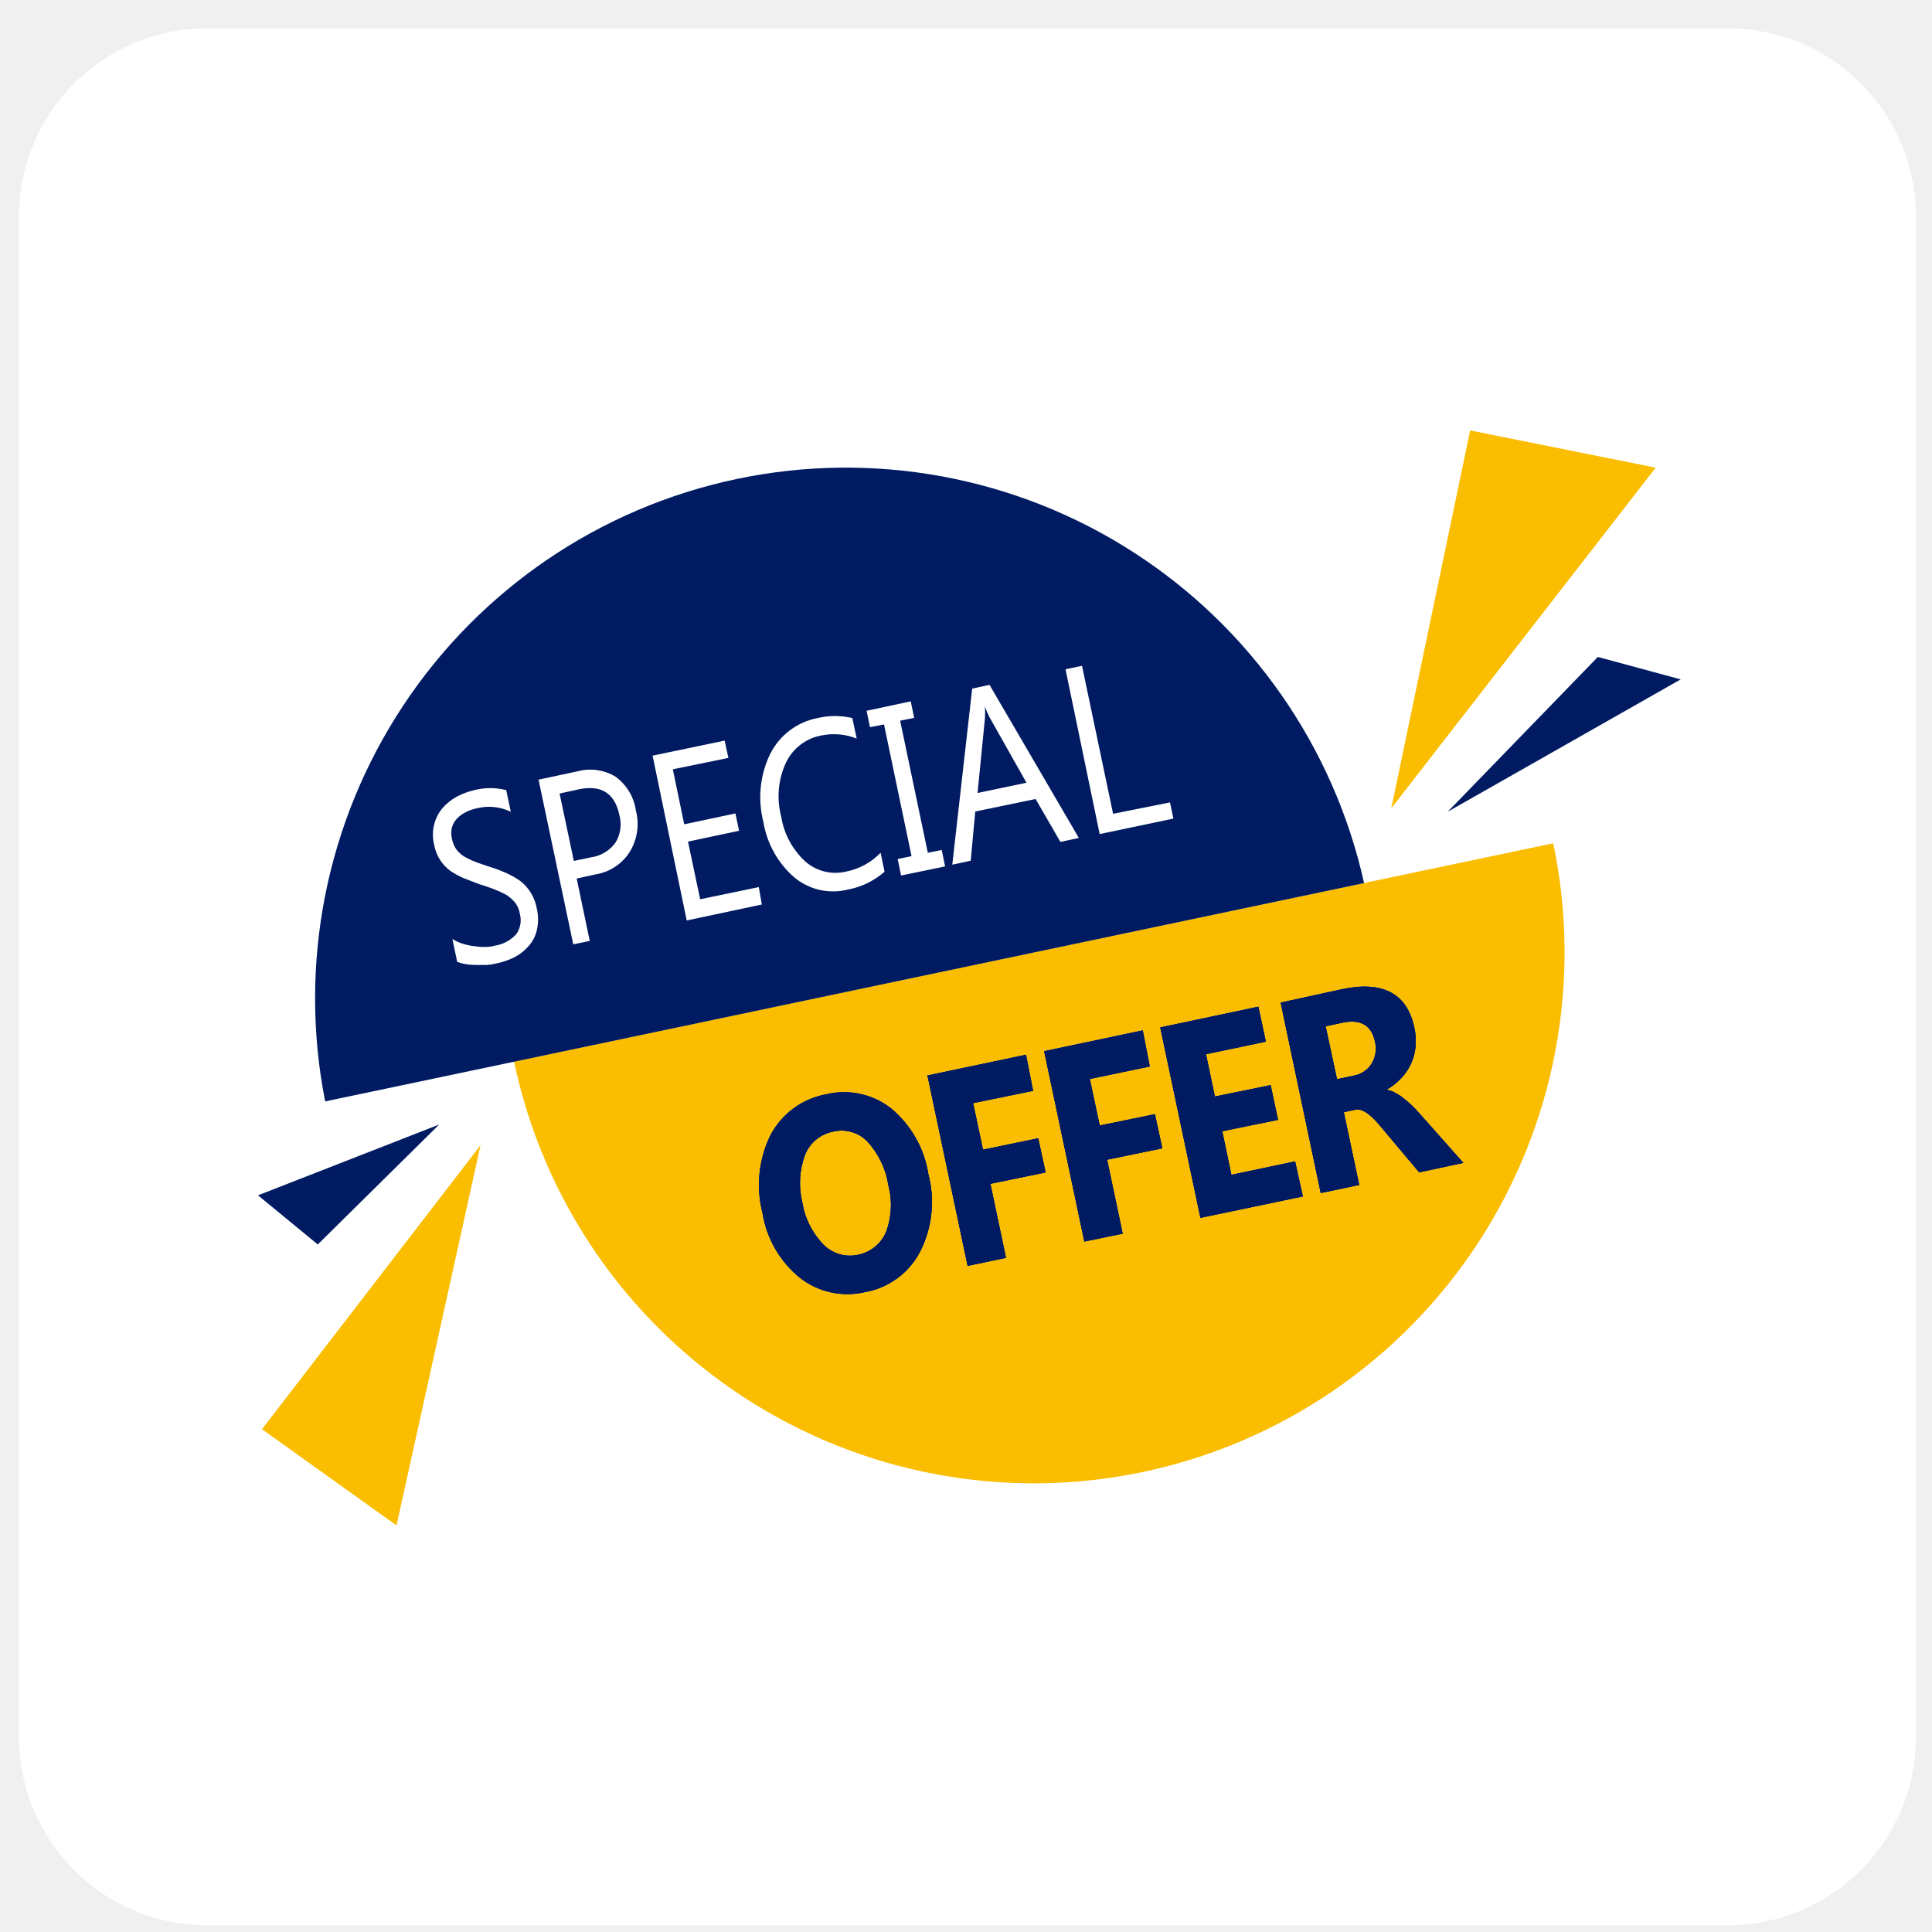
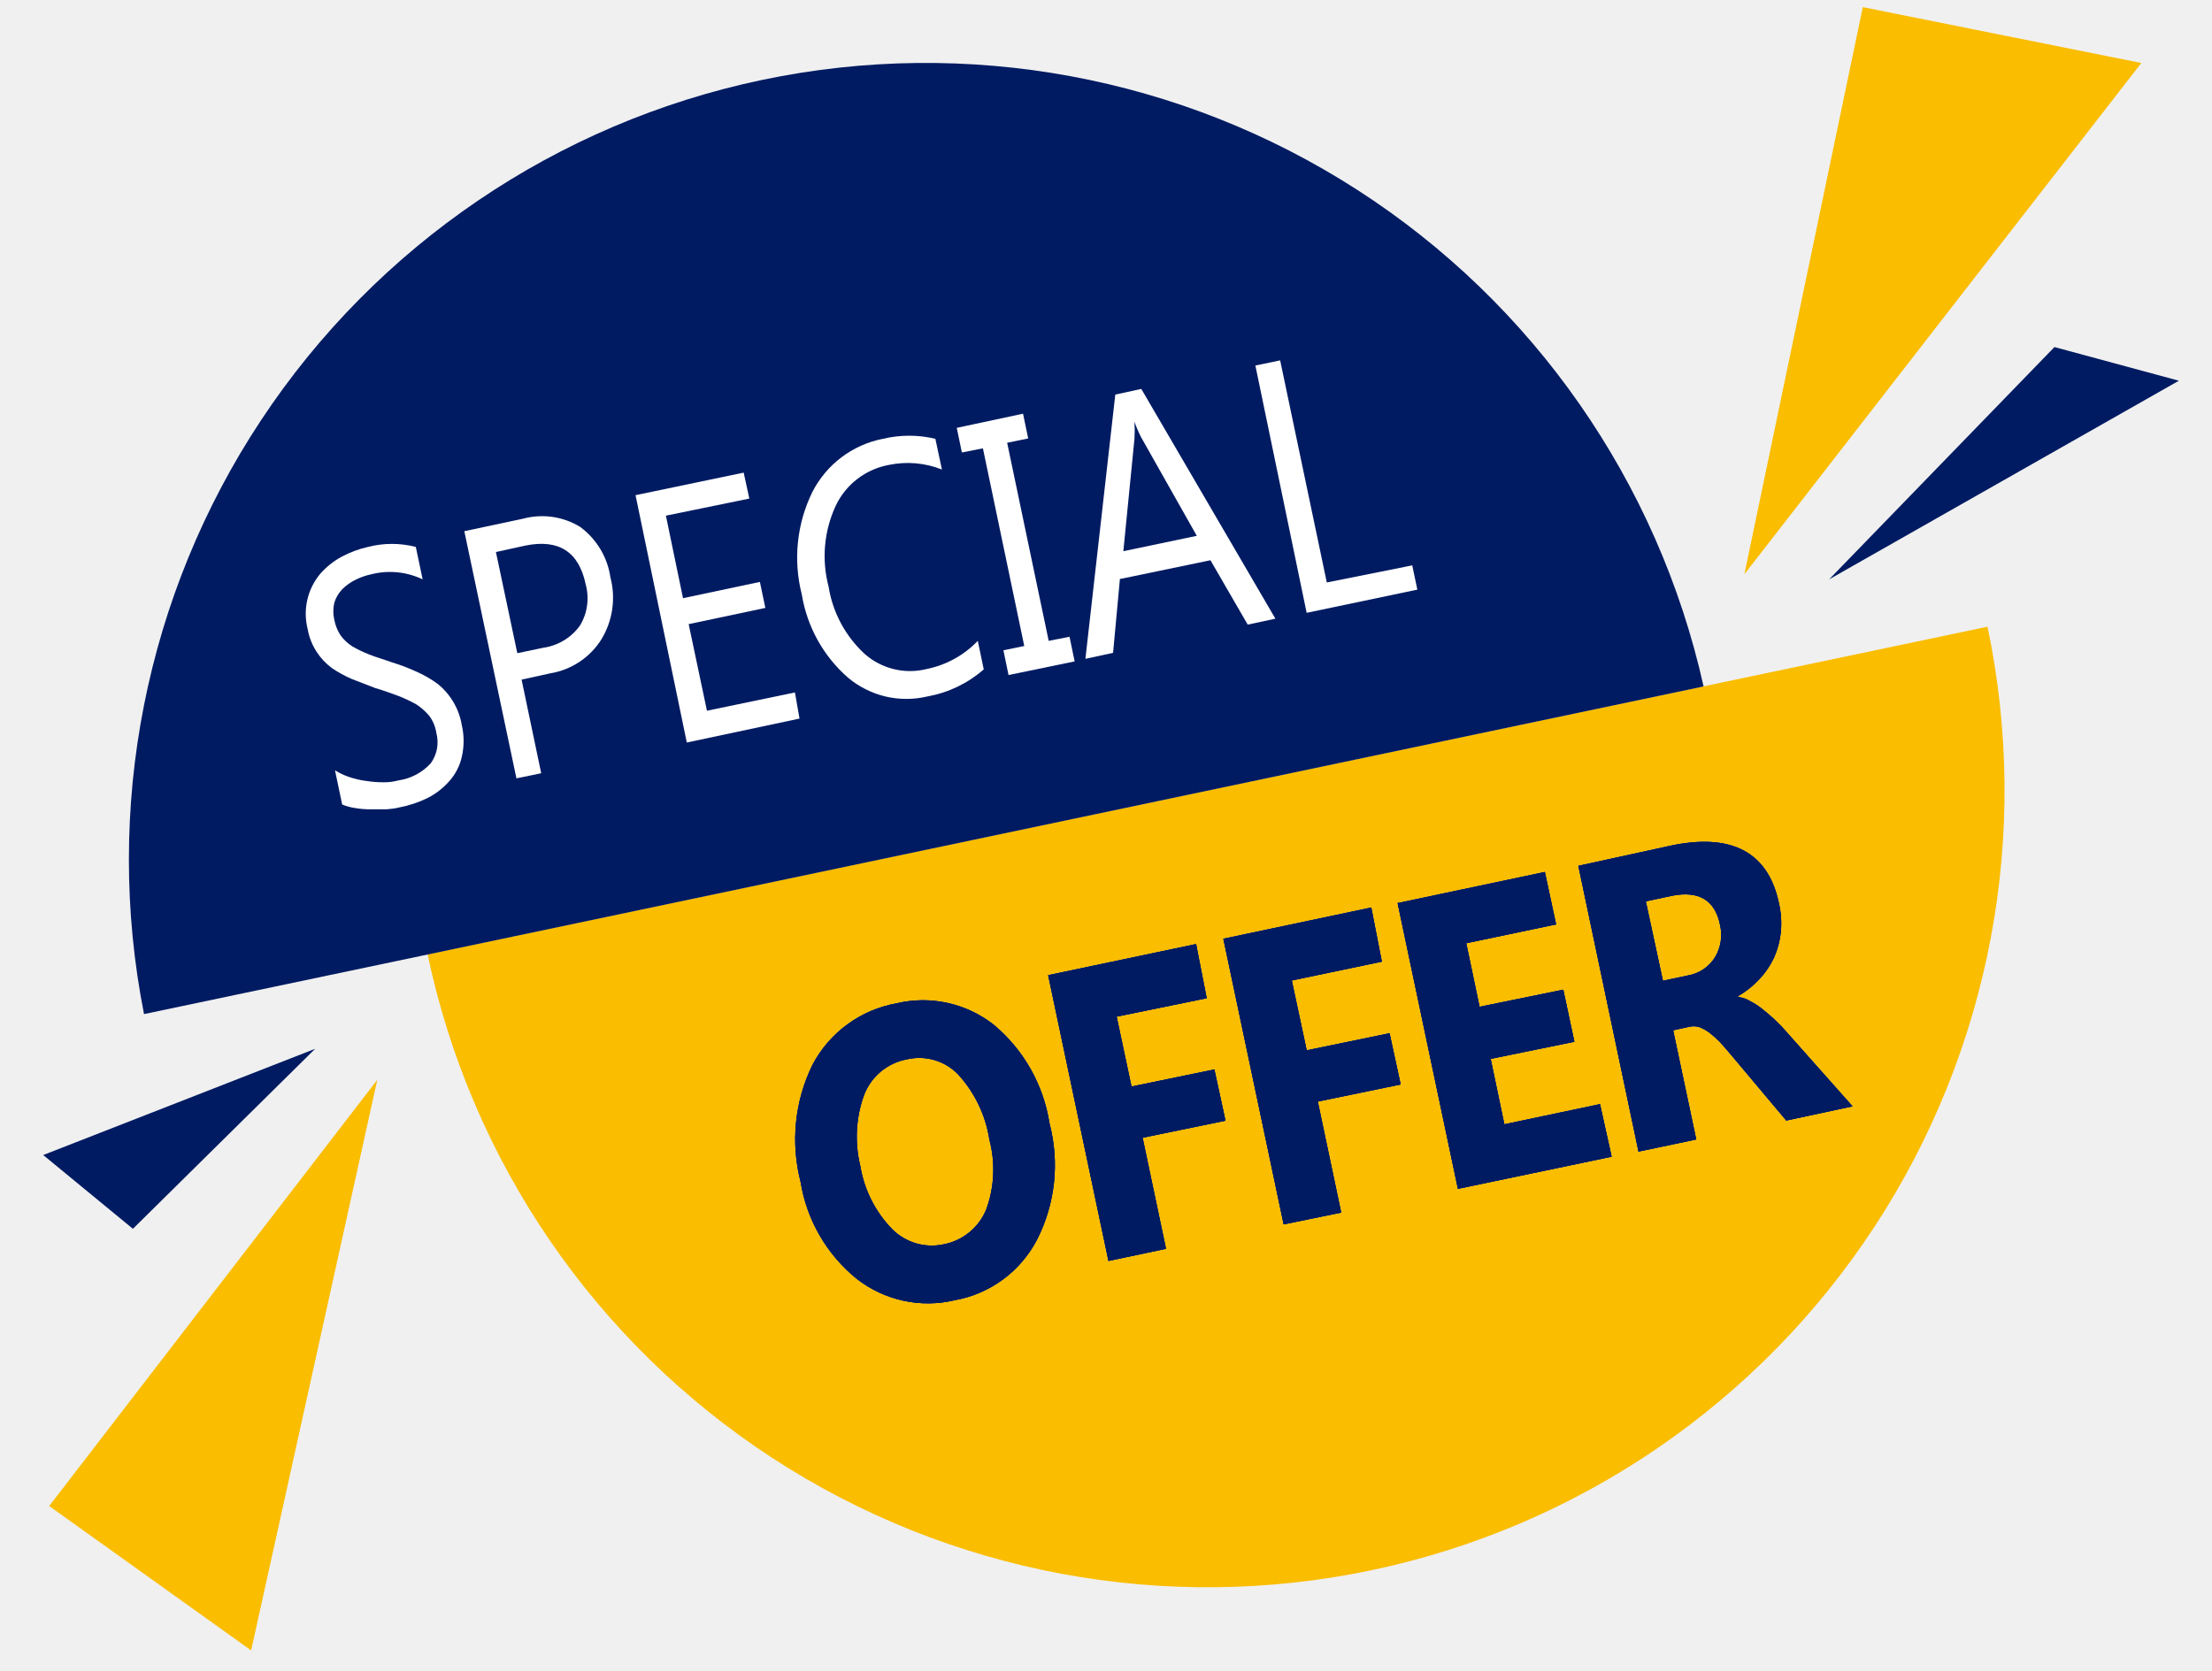
- <svg xmlns="http://www.w3.org/2000/svg" width="59" height="59" viewBox="0 0 59 59" fill="none">
-   <rect x="0.58" y="0.864" width="57.93" height="57.93" rx="5.75" fill="white" />
-   <path d="M44.896 13.145L50.562 14.282L42.487 24.685L44.896 13.145Z" fill="#FABD00" />
-   <path d="M48.795 20.062L51.326 20.747L44.211 24.789L48.795 20.062Z" fill="#001B62" />
-   <path d="M12.109 46.583L8.001 43.645L14.675 34.973L12.109 46.583Z" fill="#FABD00" />
-   <path d="M9.704 38.004L7.879 36.503L13.412 34.341L9.704 38.004Z" fill="#001B62" />
-   <path d="M47.433 25.752C47.871 27.836 47.894 29.985 47.501 32.078C47.108 34.17 46.307 36.165 45.143 37.948C42.792 41.549 39.108 44.068 34.9 44.952C30.691 45.836 26.304 45.012 22.704 42.662C19.103 40.311 16.583 36.627 15.699 32.419L47.433 25.752Z" fill="#FABD00" />
-   <path d="M9.93 33.635C9.103 29.45 9.958 25.108 12.311 21.55C14.664 17.991 18.325 15.504 22.5 14.627C26.674 13.75 31.027 14.553 34.613 16.864C38.199 19.174 40.73 22.805 41.657 26.968L9.93 33.635Z" fill="#001B62" />
-   <path d="M13.961 29.37L13.815 28.675C13.906 28.731 14.003 28.777 14.104 28.811C14.216 28.849 14.333 28.876 14.451 28.891C14.566 28.909 14.682 28.919 14.799 28.918C14.902 28.92 15.005 28.907 15.105 28.88C15.357 28.844 15.59 28.721 15.762 28.533C15.826 28.444 15.87 28.342 15.889 28.235C15.909 28.127 15.905 28.016 15.876 27.91C15.857 27.784 15.807 27.665 15.73 27.563C15.652 27.471 15.561 27.391 15.459 27.326C15.338 27.261 15.213 27.203 15.084 27.153C14.945 27.104 14.799 27.048 14.632 27L14.156 26.816C14.012 26.754 13.874 26.678 13.746 26.59C13.627 26.5 13.524 26.391 13.443 26.266C13.351 26.125 13.288 25.967 13.259 25.801C13.21 25.607 13.207 25.404 13.251 25.209C13.295 25.014 13.385 24.832 13.513 24.678C13.636 24.538 13.783 24.42 13.947 24.33C14.117 24.239 14.298 24.171 14.486 24.129C14.805 24.047 15.14 24.047 15.459 24.129L15.598 24.789C15.274 24.634 14.905 24.597 14.556 24.685C14.445 24.708 14.337 24.746 14.236 24.796C14.135 24.844 14.044 24.909 13.965 24.987C13.889 25.066 13.833 25.161 13.801 25.265C13.774 25.38 13.774 25.499 13.801 25.613C13.823 25.728 13.868 25.838 13.933 25.936C13.998 26.021 14.077 26.094 14.166 26.152C14.277 26.216 14.394 26.272 14.514 26.319C14.642 26.371 14.792 26.412 14.966 26.475C15.138 26.527 15.306 26.591 15.47 26.666C15.623 26.733 15.769 26.817 15.904 26.916C16.163 27.125 16.338 27.422 16.394 27.75C16.444 27.965 16.444 28.189 16.394 28.404C16.353 28.585 16.267 28.752 16.144 28.891C16.019 29.034 15.868 29.152 15.699 29.238C15.517 29.327 15.324 29.391 15.126 29.429C15.04 29.45 14.953 29.462 14.865 29.468C14.761 29.468 14.656 29.468 14.545 29.468C14.439 29.469 14.333 29.461 14.229 29.443C14.137 29.431 14.047 29.406 13.961 29.37Z" fill="white" />
-   <path d="M17.611 26.829L18.01 28.734L17.506 28.838L16.446 23.809L17.639 23.555C17.834 23.502 18.038 23.49 18.238 23.518C18.438 23.547 18.63 23.616 18.803 23.722C18.968 23.844 19.108 23.997 19.213 24.173C19.319 24.349 19.388 24.544 19.418 24.747C19.474 24.959 19.486 25.179 19.455 25.395C19.424 25.611 19.35 25.819 19.237 26.006C19.123 26.189 18.971 26.346 18.791 26.466C18.611 26.586 18.408 26.666 18.195 26.701L17.611 26.829ZM17.089 24.233L17.524 26.291L18.056 26.18C18.204 26.159 18.346 26.108 18.474 26.03C18.602 25.952 18.712 25.849 18.799 25.728C18.875 25.603 18.924 25.463 18.943 25.319C18.963 25.174 18.953 25.027 18.914 24.887C18.775 24.226 18.365 23.965 17.691 24.101L17.089 24.233Z" fill="white" />
-   <path d="M23.265 27.622L20.971 28.109L19.929 23.076L22.129 22.617L22.244 23.145L20.547 23.493L20.895 25.172L22.459 24.841L22.57 25.37L21.01 25.7L21.382 27.462L23.172 27.09L23.265 27.622Z" fill="white" />
-   <path d="M27.013 26.621C26.69 26.904 26.296 27.094 25.873 27.17C25.591 27.238 25.298 27.239 25.016 27.173C24.734 27.106 24.471 26.974 24.25 26.788C23.749 26.35 23.418 25.751 23.311 25.095C23.133 24.396 23.209 23.657 23.527 23.01C23.669 22.733 23.872 22.491 24.12 22.304C24.369 22.117 24.657 21.988 24.962 21.929C25.313 21.845 25.679 21.845 26.029 21.929L26.162 22.554C25.819 22.418 25.445 22.385 25.084 22.46C24.85 22.503 24.629 22.601 24.441 22.746C24.252 22.891 24.101 23.079 24 23.295C23.762 23.809 23.712 24.391 23.857 24.939C23.941 25.467 24.202 25.951 24.597 26.312C24.766 26.459 24.968 26.564 25.186 26.616C25.404 26.669 25.631 26.668 25.849 26.614C26.247 26.534 26.611 26.334 26.892 26.041L27.013 26.621Z" fill="white" />
-   <path d="M27.812 21.418L27.917 21.922L27.489 22.009L28.334 26.041L28.758 25.957L28.862 26.458L27.517 26.736L27.413 26.232L27.837 26.145L26.996 22.123L26.568 22.207L26.464 21.706L27.812 21.418Z" fill="white" />
-   <path d="M32.946 25.589L32.383 25.71L31.625 24.4L29.783 24.782L29.644 26.284L29.081 26.406L29.689 21.029L30.218 20.914L32.946 25.589ZM31.347 23.903L30.218 21.904C30.164 21.8 30.117 21.692 30.079 21.581C30.086 21.697 30.086 21.813 30.079 21.929L29.853 24.216L31.347 23.903Z" fill="white" />
-   <path d="M35.834 24.998L33.582 25.471L32.539 20.438L33.043 20.333L33.992 24.852L35.73 24.504L35.834 24.998Z" fill="white" />
-   <path d="M26.422 39.457C26.079 39.539 25.722 39.542 25.377 39.467C25.032 39.392 24.709 39.24 24.43 39.023C23.819 38.528 23.411 37.825 23.287 37.048C23.081 36.253 23.166 35.409 23.527 34.671C23.698 34.345 23.941 34.062 24.238 33.845C24.535 33.627 24.878 33.481 25.24 33.416C25.581 33.335 25.935 33.332 26.277 33.408C26.619 33.483 26.939 33.634 27.215 33.851C27.825 34.36 28.229 35.074 28.351 35.86C28.559 36.652 28.469 37.493 28.098 38.223C27.931 38.544 27.694 38.821 27.404 39.035C27.113 39.249 26.777 39.394 26.422 39.457ZM25.449 34.556C25.255 34.592 25.073 34.677 24.921 34.803C24.769 34.929 24.652 35.092 24.58 35.276C24.412 35.738 24.384 36.24 24.5 36.718C24.579 37.207 24.807 37.66 25.154 38.015C25.288 38.148 25.454 38.246 25.636 38.3C25.818 38.353 26.011 38.36 26.196 38.321C26.386 38.284 26.563 38.201 26.714 38.08C26.864 37.959 26.982 37.803 27.058 37.625C27.23 37.166 27.254 36.664 27.128 36.19C27.051 35.691 26.827 35.226 26.485 34.855C26.352 34.721 26.188 34.622 26.006 34.57C25.825 34.517 25.633 34.513 25.449 34.556Z" fill="white" />
-   <path d="M31.549 33.312L29.717 33.687L30.019 35.109L31.705 34.761L31.931 35.804L30.245 36.151L30.721 38.411L29.55 38.658L28.323 32.843L31.333 32.21L31.549 33.312Z" fill="white" />
-   <path d="M35.112 32.568L33.281 32.95L33.583 34.372L35.269 34.025L35.495 35.067L33.809 35.415L34.285 37.674L33.114 37.914L31.887 32.102L34.897 31.466L35.112 32.568Z" fill="white" />
-   <path d="M39.787 36.537L36.659 37.191L35.432 31.376L38.428 30.743L38.657 31.81L36.829 32.193L37.1 33.486L38.803 33.138L39.029 34.198L37.326 34.546L37.604 35.877L39.55 35.467L39.787 36.537Z" fill="white" />
-   <path d="M44.688 35.512L43.339 35.801L42.22 34.469C42.133 34.365 42.057 34.278 41.984 34.198C41.916 34.13 41.844 34.067 41.768 34.007C41.704 33.961 41.634 33.923 41.56 33.896C41.491 33.878 41.42 33.878 41.351 33.896L41.038 33.965L41.508 36.186L40.333 36.433L39.109 30.618L40.969 30.212C42.227 29.94 42.978 30.34 43.193 31.393C43.236 31.584 43.247 31.78 43.228 31.974C43.209 32.151 43.162 32.325 43.089 32.488C43.014 32.648 42.914 32.794 42.794 32.923C42.667 33.059 42.52 33.176 42.359 33.27V33.288C42.448 33.297 42.534 33.327 42.609 33.374C42.7 33.42 42.785 33.476 42.863 33.541C42.95 33.611 43.027 33.677 43.114 33.757C43.193 33.831 43.269 33.91 43.339 33.993L44.688 35.512ZM40.482 31.341L40.83 32.957L41.334 32.85C41.448 32.831 41.556 32.788 41.652 32.724C41.748 32.66 41.829 32.576 41.89 32.478C42.009 32.279 42.045 32.042 41.991 31.817C41.89 31.313 41.556 31.122 41.021 31.226L40.482 31.341Z" fill="white" />
-   <path d="M26.422 39.457C26.079 39.539 25.722 39.542 25.377 39.467C25.032 39.392 24.709 39.24 24.43 39.023C23.819 38.528 23.411 37.825 23.287 37.048C23.081 36.253 23.166 35.409 23.527 34.671C23.698 34.345 23.941 34.062 24.238 33.845C24.535 33.627 24.878 33.481 25.24 33.416C25.581 33.335 25.935 33.332 26.277 33.408C26.619 33.483 26.939 33.634 27.215 33.851C27.825 34.36 28.229 35.074 28.351 35.86C28.559 36.652 28.469 37.493 28.098 38.223C27.931 38.544 27.694 38.821 27.404 39.035C27.113 39.249 26.777 39.394 26.422 39.457ZM25.449 34.556C25.255 34.592 25.073 34.677 24.921 34.803C24.769 34.929 24.652 35.092 24.58 35.276C24.412 35.738 24.384 36.24 24.5 36.718C24.579 37.207 24.807 37.66 25.154 38.015C25.288 38.148 25.454 38.246 25.636 38.3C25.818 38.353 26.011 38.36 26.196 38.321C26.386 38.284 26.563 38.201 26.714 38.08C26.864 37.959 26.982 37.803 27.058 37.625C27.23 37.166 27.254 36.664 27.128 36.19C27.051 35.691 26.827 35.226 26.485 34.855C26.352 34.721 26.188 34.622 26.006 34.57C25.825 34.517 25.633 34.513 25.449 34.556Z" fill="#001B62" />
-   <path d="M31.549 33.312L29.717 33.687L30.019 35.109L31.705 34.761L31.931 35.804L30.245 36.151L30.721 38.411L29.55 38.658L28.323 32.843L31.333 32.21L31.549 33.312Z" fill="#001B62" />
-   <path d="M35.112 32.568L33.281 32.95L33.583 34.372L35.269 34.025L35.495 35.067L33.809 35.415L34.285 37.674L33.114 37.914L31.887 32.102L34.897 31.466L35.112 32.568Z" fill="#001B62" />
-   <path d="M39.787 36.537L36.659 37.191L35.432 31.376L38.428 30.743L38.657 31.81L36.829 32.193L37.1 33.486L38.803 33.138L39.029 34.198L37.326 34.546L37.604 35.877L39.55 35.467L39.787 36.537Z" fill="#001B62" />
-   <path d="M44.688 35.512L43.339 35.801L42.22 34.469C42.133 34.365 42.057 34.278 41.984 34.198C41.916 34.13 41.844 34.067 41.768 34.007C41.704 33.961 41.634 33.923 41.56 33.896C41.491 33.878 41.42 33.878 41.351 33.896L41.038 33.965L41.508 36.186L40.333 36.433L39.109 30.618L40.969 30.212C42.227 29.94 42.978 30.34 43.193 31.393C43.236 31.584 43.247 31.78 43.228 31.974C43.209 32.151 43.162 32.325 43.089 32.488C43.014 32.648 42.914 32.794 42.794 32.923C42.667 33.059 42.52 33.176 42.359 33.27V33.288C42.448 33.297 42.534 33.327 42.609 33.374C42.7 33.42 42.785 33.476 42.863 33.541C42.95 33.611 43.027 33.677 43.114 33.757C43.193 33.831 43.269 33.91 43.339 33.993L44.688 35.512ZM40.482 31.341L40.83 32.957L41.334 32.85C41.448 32.831 41.556 32.788 41.652 32.724C41.748 32.66 41.829 32.576 41.89 32.478C42.009 32.279 42.045 32.042 41.991 31.817C41.89 31.313 41.556 31.122 41.021 31.226L40.482 31.341Z" fill="#001B62" />
-   <path d="M26.422 39.457C26.079 39.539 25.722 39.542 25.377 39.467C25.032 39.392 24.709 39.24 24.43 39.023C23.819 38.528 23.411 37.825 23.287 37.048C23.081 36.253 23.166 35.409 23.527 34.671C23.698 34.345 23.941 34.062 24.238 33.845C24.535 33.627 24.878 33.481 25.24 33.416C25.581 33.335 25.935 33.332 26.277 33.408C26.619 33.483 26.939 33.634 27.215 33.851C27.825 34.36 28.229 35.074 28.351 35.86C28.559 36.652 28.469 37.493 28.098 38.223C27.931 38.544 27.694 38.821 27.404 39.035C27.113 39.249 26.777 39.394 26.422 39.457ZM25.449 34.556C25.255 34.592 25.073 34.677 24.921 34.803C24.769 34.929 24.652 35.092 24.58 35.276C24.412 35.738 24.384 36.24 24.5 36.718C24.579 37.207 24.807 37.66 25.154 38.015C25.288 38.148 25.454 38.246 25.636 38.3C25.818 38.353 26.011 38.36 26.196 38.321C26.386 38.284 26.563 38.201 26.714 38.08C26.864 37.959 26.982 37.803 27.058 37.625C27.23 37.166 27.254 36.664 27.128 36.19C27.051 35.691 26.827 35.226 26.485 34.855C26.352 34.721 26.188 34.622 26.006 34.57C25.825 34.517 25.633 34.513 25.449 34.556Z" fill="#001B62" />
-   <path d="M31.549 33.312L29.717 33.687L30.019 35.109L31.705 34.761L31.931 35.804L30.245 36.151L30.721 38.411L29.55 38.658L28.323 32.843L31.333 32.21L31.549 33.312Z" fill="#001B62" />
-   <path d="M35.112 32.568L33.281 32.95L33.583 34.372L35.269 34.025L35.495 35.067L33.809 35.415L34.285 37.674L33.114 37.914L31.887 32.102L34.897 31.466L35.112 32.568Z" fill="#001B62" />
-   <path d="M39.787 36.537L36.659 37.191L35.432 31.376L38.428 30.743L38.657 31.81L36.829 32.193L37.1 33.486L38.803 33.138L39.029 34.198L37.326 34.546L37.604 35.877L39.55 35.467L39.787 36.537Z" fill="#001B62" />
-   <path d="M44.688 35.512L43.339 35.801L42.22 34.469C42.133 34.365 42.057 34.278 41.984 34.198C41.916 34.13 41.844 34.067 41.768 34.007C41.704 33.961 41.634 33.923 41.56 33.896C41.491 33.878 41.42 33.878 41.351 33.896L41.038 33.965L41.508 36.186L40.333 36.433L39.109 30.618L40.969 30.212C42.227 29.94 42.978 30.34 43.193 31.393C43.236 31.584 43.247 31.78 43.228 31.974C43.209 32.151 43.162 32.325 43.089 32.488C43.014 32.648 42.914 32.794 42.794 32.923C42.667 33.059 42.52 33.176 42.359 33.27V33.288C42.448 33.297 42.534 33.327 42.609 33.374C42.7 33.42 42.785 33.476 42.863 33.541C42.95 33.611 43.027 33.677 43.114 33.757C43.193 33.831 43.269 33.91 43.339 33.993L44.688 35.512ZM40.482 31.341L40.83 32.957L41.334 32.85C41.448 32.831 41.556 32.788 41.652 32.724C41.748 32.66 41.829 32.576 41.89 32.478C42.009 32.279 42.045 32.042 41.991 31.817C41.89 31.313 41.556 31.122 41.021 31.226L40.482 31.341Z" fill="#001B62" />
-   <path d="M26.422 39.457C26.079 39.539 25.722 39.542 25.377 39.467C25.032 39.392 24.709 39.24 24.43 39.023C23.819 38.528 23.411 37.825 23.287 37.048C23.081 36.253 23.166 35.409 23.527 34.671C23.698 34.345 23.941 34.062 24.238 33.845C24.535 33.627 24.878 33.481 25.24 33.416C25.581 33.335 25.935 33.332 26.277 33.408C26.619 33.483 26.939 33.634 27.215 33.851C27.825 34.36 28.229 35.074 28.351 35.86C28.559 36.652 28.469 37.493 28.098 38.223C27.931 38.544 27.694 38.821 27.404 39.035C27.113 39.249 26.777 39.394 26.422 39.457ZM25.449 34.556C25.255 34.592 25.073 34.677 24.921 34.803C24.769 34.929 24.652 35.092 24.58 35.276C24.412 35.738 24.384 36.24 24.5 36.718C24.579 37.207 24.807 37.66 25.154 38.015C25.288 38.148 25.454 38.246 25.636 38.3C25.818 38.353 26.011 38.36 26.196 38.321C26.386 38.284 26.563 38.201 26.714 38.08C26.864 37.959 26.982 37.803 27.058 37.625C27.23 37.166 27.254 36.664 27.128 36.19C27.051 35.691 26.827 35.226 26.485 34.855C26.352 34.721 26.188 34.622 26.006 34.57C25.825 34.517 25.633 34.513 25.449 34.556Z" fill="#001B62" />
-   <path d="M31.549 33.312L29.717 33.687L30.019 35.109L31.705 34.761L31.931 35.804L30.245 36.151L30.721 38.411L29.55 38.658L28.323 32.843L31.333 32.21L31.549 33.312Z" fill="#001B62" />
-   <path d="M35.112 32.568L33.281 32.95L33.583 34.372L35.269 34.025L35.495 35.067L33.809 35.415L34.285 37.674L33.114 37.914L31.887 32.102L34.897 31.466L35.112 32.568Z" fill="#001B62" />
-   <path d="M39.787 36.537L36.659 37.191L35.432 31.376L38.428 30.743L38.657 31.81L36.829 32.193L37.1 33.486L38.803 33.138L39.029 34.198L37.326 34.546L37.604 35.877L39.55 35.467L39.787 36.537Z" fill="#001B62" />
-   <path d="M44.688 35.512L43.339 35.801L42.22 34.469C42.133 34.365 42.057 34.278 41.984 34.198C41.916 34.13 41.844 34.067 41.768 34.007C41.704 33.961 41.634 33.923 41.56 33.896C41.491 33.878 41.42 33.878 41.351 33.896L41.038 33.965L41.508 36.186L40.333 36.433L39.109 30.618L40.969 30.212C42.227 29.94 42.978 30.34 43.193 31.393C43.236 31.584 43.247 31.78 43.228 31.974C43.209 32.151 43.162 32.325 43.089 32.488C43.014 32.648 42.914 32.794 42.794 32.923C42.667 33.059 42.52 33.176 42.359 33.27V33.288C42.448 33.297 42.534 33.327 42.609 33.374C42.7 33.42 42.785 33.476 42.863 33.541C42.95 33.611 43.027 33.677 43.114 33.757C43.193 33.831 43.269 33.91 43.339 33.993L44.688 35.512ZM40.482 31.341L40.83 32.957L41.334 32.85C41.448 32.831 41.556 32.788 41.652 32.724C41.748 32.66 41.829 32.576 41.89 32.478C42.009 32.279 42.045 32.042 41.991 31.817C41.89 31.313 41.556 31.122 41.021 31.226L40.482 31.341Z" fill="#001B62" />
+ <svg xmlns="http://www.w3.org/2000/svg" width="45" height="34" viewBox="0 0 45 34" fill="none">
+   <path d="M37.896 0.145L43.562 1.282L35.487 11.685L37.896 0.145Z" fill="#FABD00" />
+   <path d="M41.795 7.062L44.326 7.747L37.211 11.789L41.795 7.062Z" fill="#001B62" />
+   <path d="M5.109 33.583L1.001 30.645L7.675 21.973L5.109 33.583Z" fill="#FABD00" />
+   <path d="M2.704 25.004L0.879 23.503L6.412 21.341L2.704 25.004Z" fill="#001B62" />
+   <path d="M40.433 12.752C40.871 14.836 40.894 16.985 40.501 19.078C40.108 21.17 39.307 23.165 38.143 24.948C35.792 28.549 32.108 31.068 27.899 31.952C23.691 32.836 19.304 32.012 15.704 29.662C12.103 27.311 9.583 23.627 8.699 19.419L40.433 12.752Z" fill="#FABD00" />
+   <path d="M2.93 20.635C2.103 16.45 2.958 12.108 5.311 8.55C7.664 4.992 11.325 2.504 15.5 1.627C19.674 0.75 24.027 1.553 27.613 3.864C31.199 6.174 33.73 9.805 34.657 13.968L2.93 20.635Z" fill="#001B62" />
+   <path d="M6.961 16.37L6.815 15.675C6.906 15.731 7.003 15.777 7.104 15.811C7.216 15.849 7.333 15.876 7.451 15.891C7.566 15.909 7.682 15.918 7.799 15.918C7.902 15.92 8.005 15.907 8.105 15.88C8.357 15.844 8.59 15.721 8.762 15.533C8.826 15.444 8.87 15.342 8.89 15.235C8.909 15.127 8.905 15.016 8.876 14.91C8.857 14.784 8.807 14.665 8.73 14.563C8.652 14.471 8.561 14.391 8.459 14.326C8.338 14.261 8.213 14.203 8.084 14.153C7.945 14.104 7.799 14.048 7.632 14L7.156 13.816C7.012 13.754 6.874 13.678 6.746 13.59C6.627 13.5 6.524 13.391 6.443 13.266C6.351 13.125 6.288 12.967 6.259 12.801C6.21 12.607 6.207 12.404 6.251 12.209C6.295 12.014 6.385 11.832 6.513 11.678C6.636 11.537 6.783 11.42 6.947 11.33C7.117 11.239 7.298 11.171 7.486 11.129C7.805 11.047 8.14 11.047 8.459 11.129L8.598 11.789C8.273 11.634 7.905 11.597 7.556 11.685C7.445 11.708 7.337 11.746 7.236 11.796C7.135 11.844 7.044 11.909 6.965 11.987C6.889 12.066 6.833 12.161 6.801 12.265C6.774 12.38 6.774 12.499 6.801 12.613C6.823 12.728 6.868 12.838 6.933 12.936C6.998 13.021 7.077 13.094 7.166 13.152C7.277 13.216 7.394 13.272 7.514 13.319C7.642 13.371 7.792 13.412 7.966 13.475C8.138 13.527 8.306 13.591 8.47 13.666C8.623 13.733 8.769 13.817 8.904 13.916C9.164 14.126 9.338 14.422 9.394 14.751C9.444 14.965 9.444 15.189 9.394 15.404C9.353 15.585 9.267 15.752 9.144 15.891C9.019 16.034 8.868 16.152 8.699 16.238C8.517 16.327 8.324 16.391 8.126 16.429C8.04 16.45 7.953 16.462 7.865 16.468C7.761 16.468 7.656 16.468 7.545 16.468C7.439 16.469 7.333 16.461 7.229 16.443C7.137 16.431 7.047 16.406 6.961 16.37Z" fill="white" />
+   <path d="M10.611 13.829L11.01 15.734L10.506 15.838L9.446 10.809L10.639 10.555C10.834 10.502 11.038 10.49 11.238 10.518C11.438 10.547 11.63 10.616 11.803 10.722C11.968 10.844 12.107 10.997 12.213 11.173C12.319 11.349 12.388 11.544 12.418 11.748C12.474 11.959 12.486 12.179 12.455 12.395C12.424 12.611 12.35 12.819 12.237 13.006C12.123 13.189 11.971 13.346 11.791 13.466C11.611 13.586 11.408 13.666 11.195 13.701L10.611 13.829ZM10.089 11.233L10.524 13.291L11.056 13.18C11.204 13.159 11.346 13.107 11.474 13.03C11.602 12.952 11.713 12.849 11.799 12.728C11.875 12.603 11.924 12.463 11.943 12.319C11.963 12.174 11.953 12.027 11.914 11.886C11.775 11.226 11.365 10.965 10.691 11.101L10.089 11.233Z" fill="white" />
+   <path d="M16.265 14.622L13.972 15.109L12.929 10.076L15.129 9.617L15.244 10.145L13.547 10.493L13.895 12.172L15.459 11.841L15.57 12.37L14.01 12.7L14.382 14.462L16.172 14.09L16.265 14.622Z" fill="white" />
+   <path d="M20.013 13.621C19.69 13.904 19.296 14.094 18.873 14.17C18.591 14.238 18.298 14.239 18.016 14.173C17.734 14.106 17.471 13.974 17.25 13.788C16.749 13.35 16.418 12.751 16.311 12.095C16.133 11.396 16.209 10.657 16.527 10.01C16.669 9.733 16.872 9.491 17.12 9.304C17.369 9.117 17.657 8.988 17.962 8.929C18.313 8.845 18.679 8.845 19.029 8.929L19.162 9.554C18.819 9.418 18.445 9.385 18.084 9.46C17.85 9.503 17.629 9.601 17.441 9.746C17.252 9.891 17.101 10.079 17 10.295C16.762 10.809 16.712 11.391 16.857 11.939C16.941 12.467 17.202 12.951 17.597 13.312C17.766 13.459 17.968 13.564 18.186 13.616C18.404 13.669 18.631 13.668 18.849 13.614C19.247 13.534 19.611 13.334 19.892 13.04L20.013 13.621Z" fill="white" />
+   <path d="M20.812 8.418L20.917 8.922L20.489 9.009L21.334 13.04L21.758 12.957L21.862 13.458L20.517 13.736L20.413 13.232L20.837 13.145L19.996 9.123L19.568 9.207L19.464 8.706L20.812 8.418Z" fill="white" />
+   <path d="M25.946 12.589L25.383 12.71L24.625 11.4L22.783 11.782L22.644 13.284L22.081 13.406L22.689 8.029L23.218 7.914L25.946 12.589ZM24.347 10.903L23.218 8.904C23.164 8.8 23.117 8.692 23.079 8.581C23.086 8.697 23.086 8.813 23.079 8.929L22.853 11.216L24.347 10.903Z" fill="white" />
+   <path d="M28.834 11.998L26.582 12.47L25.539 7.438L26.043 7.333L26.992 11.852L28.73 11.504L28.834 11.998Z" fill="white" />
+   <path d="M19.422 26.457C19.079 26.539 18.722 26.542 18.377 26.467C18.032 26.392 17.709 26.24 17.43 26.023C16.819 25.528 16.411 24.825 16.287 24.048C16.081 23.253 16.166 22.409 16.527 21.671C16.698 21.345 16.941 21.062 17.238 20.845C17.535 20.627 17.878 20.481 18.24 20.416C18.581 20.335 18.935 20.332 19.277 20.408C19.619 20.483 19.939 20.634 20.215 20.851C20.825 21.36 21.229 22.074 21.351 22.86C21.559 23.652 21.469 24.493 21.098 25.223C20.931 25.544 20.694 25.821 20.404 26.035C20.113 26.249 19.777 26.394 19.422 26.457ZM18.449 21.556C18.255 21.592 18.073 21.677 17.921 21.803C17.769 21.929 17.652 22.092 17.58 22.276C17.412 22.738 17.384 23.24 17.5 23.718C17.579 24.207 17.807 24.66 18.154 25.015C18.288 25.148 18.454 25.246 18.636 25.3C18.818 25.353 19.011 25.36 19.196 25.32C19.386 25.284 19.563 25.201 19.714 25.08C19.864 24.959 19.982 24.803 20.058 24.625C20.23 24.166 20.254 23.664 20.128 23.19C20.051 22.691 19.827 22.226 19.485 21.855C19.352 21.721 19.188 21.622 19.006 21.57C18.825 21.517 18.633 21.513 18.449 21.556Z" fill="white" />
+   <path d="M24.549 20.312L22.717 20.687L23.019 22.109L24.705 21.761L24.931 22.804L23.245 23.151L23.721 25.411L22.55 25.658L21.323 19.843L24.333 19.21L24.549 20.312Z" fill="white" />
+   <path d="M28.112 19.568L26.28 19.951L26.583 21.372L28.269 21.024L28.495 22.067L26.809 22.415L27.285 24.674L26.114 24.914L24.887 19.102L27.897 18.466L28.112 19.568Z" fill="white" />
+   <path d="M32.787 23.537L29.659 24.191L28.432 18.376L31.428 17.743L31.657 18.81L29.829 19.193L30.1 20.486L31.803 20.138L32.029 21.198L30.326 21.546L30.604 22.877L32.55 22.467L32.787 23.537Z" fill="white" />
+   <path d="M37.688 22.512L36.339 22.801L35.22 21.469C35.133 21.365 35.057 21.278 34.984 21.198C34.916 21.13 34.844 21.067 34.768 21.007C34.704 20.961 34.634 20.923 34.56 20.896C34.491 20.878 34.42 20.878 34.351 20.896L34.038 20.965L34.508 23.186L33.333 23.433L32.109 17.618L33.969 17.212C35.227 16.94 35.978 17.34 36.193 18.393C36.236 18.584 36.247 18.78 36.228 18.974C36.209 19.151 36.162 19.325 36.089 19.488C36.014 19.648 35.914 19.794 35.794 19.923C35.667 20.059 35.52 20.176 35.359 20.27V20.288C35.448 20.297 35.534 20.327 35.609 20.374C35.7 20.42 35.785 20.476 35.863 20.541C35.95 20.611 36.027 20.677 36.114 20.757C36.193 20.831 36.269 20.91 36.339 20.993L37.688 22.512ZM33.482 18.341L33.83 19.957L34.334 19.85C34.448 19.831 34.556 19.788 34.652 19.724C34.748 19.66 34.829 19.576 34.89 19.478C35.009 19.279 35.045 19.042 34.991 18.817C34.89 18.313 34.556 18.122 34.021 18.226L33.482 18.341Z" fill="white" />
+   <path d="M19.422 26.457C19.079 26.539 18.722 26.542 18.377 26.467C18.032 26.392 17.709 26.24 17.43 26.023C16.819 25.528 16.411 24.825 16.287 24.048C16.081 23.253 16.166 22.409 16.527 21.671C16.698 21.345 16.941 21.062 17.238 20.845C17.535 20.627 17.878 20.481 18.24 20.416C18.581 20.335 18.935 20.332 19.277 20.408C19.619 20.483 19.939 20.634 20.215 20.851C20.825 21.36 21.229 22.074 21.351 22.86C21.559 23.652 21.469 24.493 21.098 25.223C20.931 25.544 20.694 25.821 20.404 26.035C20.113 26.249 19.777 26.394 19.422 26.457ZM18.449 21.556C18.255 21.592 18.073 21.677 17.921 21.803C17.769 21.929 17.652 22.092 17.58 22.276C17.412 22.738 17.384 23.24 17.5 23.718C17.579 24.207 17.807 24.66 18.154 25.015C18.288 25.148 18.454 25.246 18.636 25.3C18.818 25.353 19.011 25.36 19.196 25.32C19.386 25.284 19.563 25.201 19.714 25.08C19.864 24.959 19.982 24.803 20.058 24.625C20.23 24.166 20.254 23.664 20.128 23.19C20.051 22.691 19.827 22.226 19.485 21.855C19.352 21.721 19.188 21.622 19.006 21.57C18.825 21.517 18.633 21.513 18.449 21.556Z" fill="#001B62" />
+   <path d="M24.549 20.312L22.717 20.687L23.019 22.109L24.705 21.761L24.931 22.804L23.245 23.151L23.721 25.411L22.55 25.658L21.323 19.843L24.333 19.21L24.549 20.312Z" fill="#001B62" />
+   <path d="M28.112 19.568L26.28 19.951L26.583 21.372L28.269 21.024L28.495 22.067L26.809 22.415L27.285 24.674L26.114 24.914L24.887 19.102L27.897 18.466L28.112 19.568Z" fill="#001B62" />
+   <path d="M32.787 23.537L29.659 24.191L28.432 18.376L31.428 17.743L31.657 18.81L29.829 19.193L30.1 20.486L31.803 20.138L32.029 21.198L30.326 21.546L30.604 22.877L32.55 22.467L32.787 23.537Z" fill="#001B62" />
+   <path d="M37.688 22.512L36.339 22.801L35.22 21.469C35.133 21.365 35.057 21.278 34.984 21.198C34.916 21.13 34.844 21.067 34.768 21.007C34.704 20.961 34.634 20.923 34.56 20.896C34.491 20.878 34.42 20.878 34.351 20.896L34.038 20.965L34.508 23.186L33.333 23.433L32.109 17.618L33.969 17.212C35.227 16.94 35.978 17.34 36.193 18.393C36.236 18.584 36.247 18.78 36.228 18.974C36.209 19.151 36.162 19.325 36.089 19.488C36.014 19.648 35.914 19.794 35.794 19.923C35.667 20.059 35.52 20.176 35.359 20.27V20.288C35.448 20.297 35.534 20.327 35.609 20.374C35.7 20.42 35.785 20.476 35.863 20.541C35.95 20.611 36.027 20.677 36.114 20.757C36.193 20.831 36.269 20.91 36.339 20.993L37.688 22.512ZM33.482 18.341L33.83 19.957L34.334 19.85C34.448 19.831 34.556 19.788 34.652 19.724C34.748 19.66 34.829 19.576 34.89 19.478C35.009 19.279 35.045 19.042 34.991 18.817C34.89 18.313 34.556 18.122 34.021 18.226L33.482 18.341Z" fill="#001B62" />
+   <path d="M19.422 26.457C19.079 26.539 18.722 26.542 18.377 26.467C18.032 26.392 17.709 26.24 17.43 26.023C16.819 25.528 16.411 24.825 16.287 24.048C16.081 23.253 16.166 22.409 16.527 21.671C16.698 21.345 16.941 21.062 17.238 20.845C17.535 20.627 17.878 20.481 18.24 20.416C18.581 20.335 18.935 20.332 19.277 20.408C19.619 20.483 19.939 20.634 20.215 20.851C20.825 21.36 21.229 22.074 21.351 22.86C21.559 23.652 21.469 24.493 21.098 25.223C20.931 25.544 20.694 25.821 20.404 26.035C20.113 26.249 19.777 26.394 19.422 26.457ZM18.449 21.556C18.255 21.592 18.073 21.677 17.921 21.803C17.769 21.929 17.652 22.092 17.58 22.276C17.412 22.738 17.384 23.24 17.5 23.718C17.579 24.207 17.807 24.66 18.154 25.015C18.288 25.148 18.454 25.246 18.636 25.3C18.818 25.353 19.011 25.36 19.196 25.32C19.386 25.284 19.563 25.201 19.714 25.08C19.864 24.959 19.982 24.803 20.058 24.625C20.23 24.166 20.254 23.664 20.128 23.19C20.051 22.691 19.827 22.226 19.485 21.855C19.352 21.721 19.188 21.622 19.006 21.57C18.825 21.517 18.633 21.513 18.449 21.556Z" fill="#001B62" />
+   <path d="M24.549 20.312L22.717 20.687L23.019 22.109L24.705 21.761L24.931 22.804L23.245 23.151L23.721 25.411L22.55 25.658L21.323 19.843L24.333 19.21L24.549 20.312Z" fill="#001B62" />
+   <path d="M28.112 19.568L26.28 19.951L26.583 21.372L28.269 21.024L28.495 22.067L26.809 22.415L27.285 24.674L26.114 24.914L24.887 19.102L27.897 18.466L28.112 19.568Z" fill="#001B62" />
+   <path d="M32.787 23.537L29.659 24.191L28.432 18.376L31.428 17.743L31.657 18.81L29.829 19.193L30.1 20.486L31.803 20.138L32.029 21.198L30.326 21.546L30.604 22.877L32.55 22.467L32.787 23.537Z" fill="#001B62" />
+   <path d="M37.688 22.512L36.339 22.801L35.22 21.469C35.133 21.365 35.057 21.278 34.984 21.198C34.916 21.13 34.844 21.067 34.768 21.007C34.704 20.961 34.634 20.923 34.56 20.896C34.491 20.878 34.42 20.878 34.351 20.896L34.038 20.965L34.508 23.186L33.333 23.433L32.109 17.618L33.969 17.212C35.227 16.94 35.978 17.34 36.193 18.393C36.236 18.584 36.247 18.78 36.228 18.974C36.209 19.151 36.162 19.325 36.089 19.488C36.014 19.648 35.914 19.794 35.794 19.923C35.667 20.059 35.52 20.176 35.359 20.27V20.288C35.448 20.297 35.534 20.327 35.609 20.374C35.7 20.42 35.785 20.476 35.863 20.541C35.95 20.611 36.027 20.677 36.114 20.757C36.193 20.831 36.269 20.91 36.339 20.993L37.688 22.512ZM33.482 18.341L33.83 19.957L34.334 19.85C34.448 19.831 34.556 19.788 34.652 19.724C34.748 19.66 34.829 19.576 34.89 19.478C35.009 19.279 35.045 19.042 34.991 18.817C34.89 18.313 34.556 18.122 34.021 18.226L33.482 18.341Z" fill="#001B62" />
+   <path d="M19.422 26.457C19.079 26.539 18.722 26.542 18.377 26.467C18.032 26.392 17.709 26.24 17.43 26.023C16.819 25.528 16.411 24.825 16.287 24.048C16.081 23.253 16.166 22.409 16.527 21.671C16.698 21.345 16.941 21.062 17.238 20.845C17.535 20.627 17.878 20.481 18.24 20.416C18.581 20.335 18.935 20.332 19.277 20.408C19.619 20.483 19.939 20.634 20.215 20.851C20.825 21.36 21.229 22.074 21.351 22.86C21.559 23.652 21.469 24.493 21.098 25.223C20.931 25.544 20.694 25.821 20.404 26.035C20.113 26.249 19.777 26.394 19.422 26.457ZM18.449 21.556C18.255 21.592 18.073 21.677 17.921 21.803C17.769 21.929 17.652 22.092 17.58 22.276C17.412 22.738 17.384 23.24 17.5 23.718C17.579 24.207 17.807 24.66 18.154 25.015C18.288 25.148 18.454 25.246 18.636 25.3C18.818 25.353 19.011 25.36 19.196 25.32C19.386 25.284 19.563 25.201 19.714 25.08C19.864 24.959 19.982 24.803 20.058 24.625C20.23 24.166 20.254 23.664 20.128 23.19C20.051 22.691 19.827 22.226 19.485 21.855C19.352 21.721 19.188 21.622 19.006 21.57C18.825 21.517 18.633 21.513 18.449 21.556Z" fill="#001B62" />
+   <path d="M24.549 20.312L22.717 20.687L23.019 22.109L24.705 21.761L24.931 22.804L23.245 23.151L23.721 25.411L22.55 25.658L21.323 19.843L24.333 19.21L24.549 20.312Z" fill="#001B62" />
+   <path d="M28.112 19.568L26.28 19.951L26.583 21.372L28.269 21.024L28.495 22.067L26.809 22.415L27.285 24.674L26.114 24.914L24.887 19.102L27.897 18.466L28.112 19.568Z" fill="#001B62" />
+   <path d="M32.787 23.537L29.659 24.191L28.432 18.376L31.428 17.743L31.657 18.81L29.829 19.193L30.1 20.486L31.803 20.138L32.029 21.198L30.326 21.546L30.604 22.877L32.55 22.467L32.787 23.537Z" fill="#001B62" />
+   <path d="M37.688 22.512L36.339 22.801L35.22 21.469C35.133 21.365 35.057 21.278 34.984 21.198C34.916 21.13 34.844 21.067 34.768 21.007C34.704 20.961 34.634 20.923 34.56 20.896C34.491 20.878 34.42 20.878 34.351 20.896L34.038 20.965L34.508 23.186L33.333 23.433L32.109 17.618L33.969 17.212C35.227 16.94 35.978 17.34 36.193 18.393C36.236 18.584 36.247 18.78 36.228 18.974C36.209 19.151 36.162 19.325 36.089 19.488C36.014 19.648 35.914 19.794 35.794 19.923C35.667 20.059 35.52 20.176 35.359 20.27V20.288C35.448 20.297 35.534 20.327 35.609 20.374C35.7 20.42 35.785 20.476 35.863 20.541C35.95 20.611 36.027 20.677 36.114 20.757C36.193 20.831 36.269 20.91 36.339 20.993L37.688 22.512ZM33.482 18.341L33.83 19.957L34.334 19.85C34.448 19.831 34.556 19.788 34.652 19.724C34.748 19.66 34.829 19.576 34.89 19.478C35.009 19.279 35.045 19.042 34.991 18.817C34.89 18.313 34.556 18.122 34.021 18.226L33.482 18.341Z" fill="#001B62" />
</svg>
